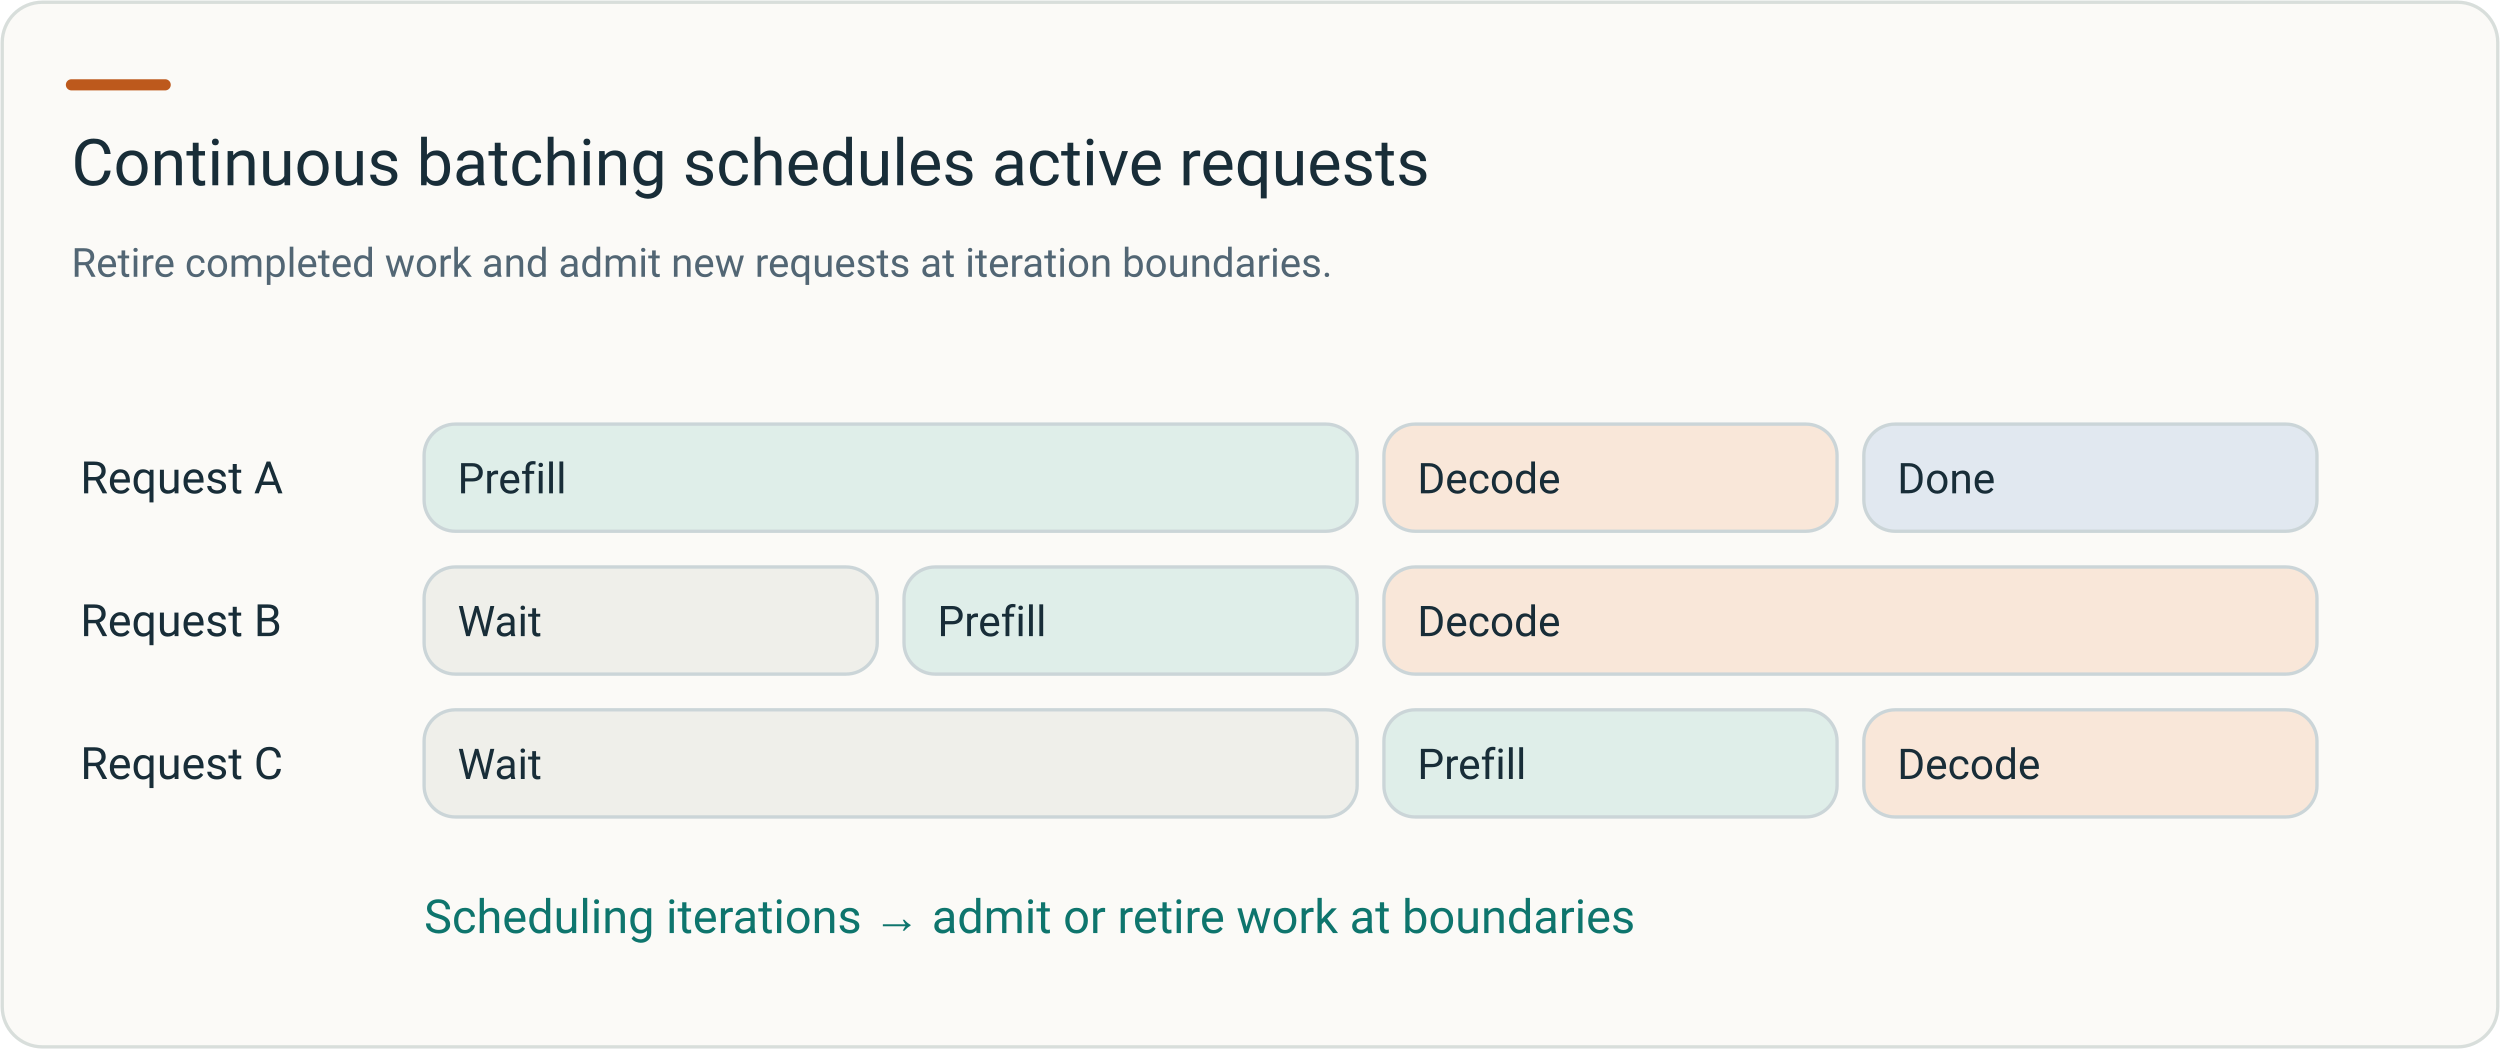
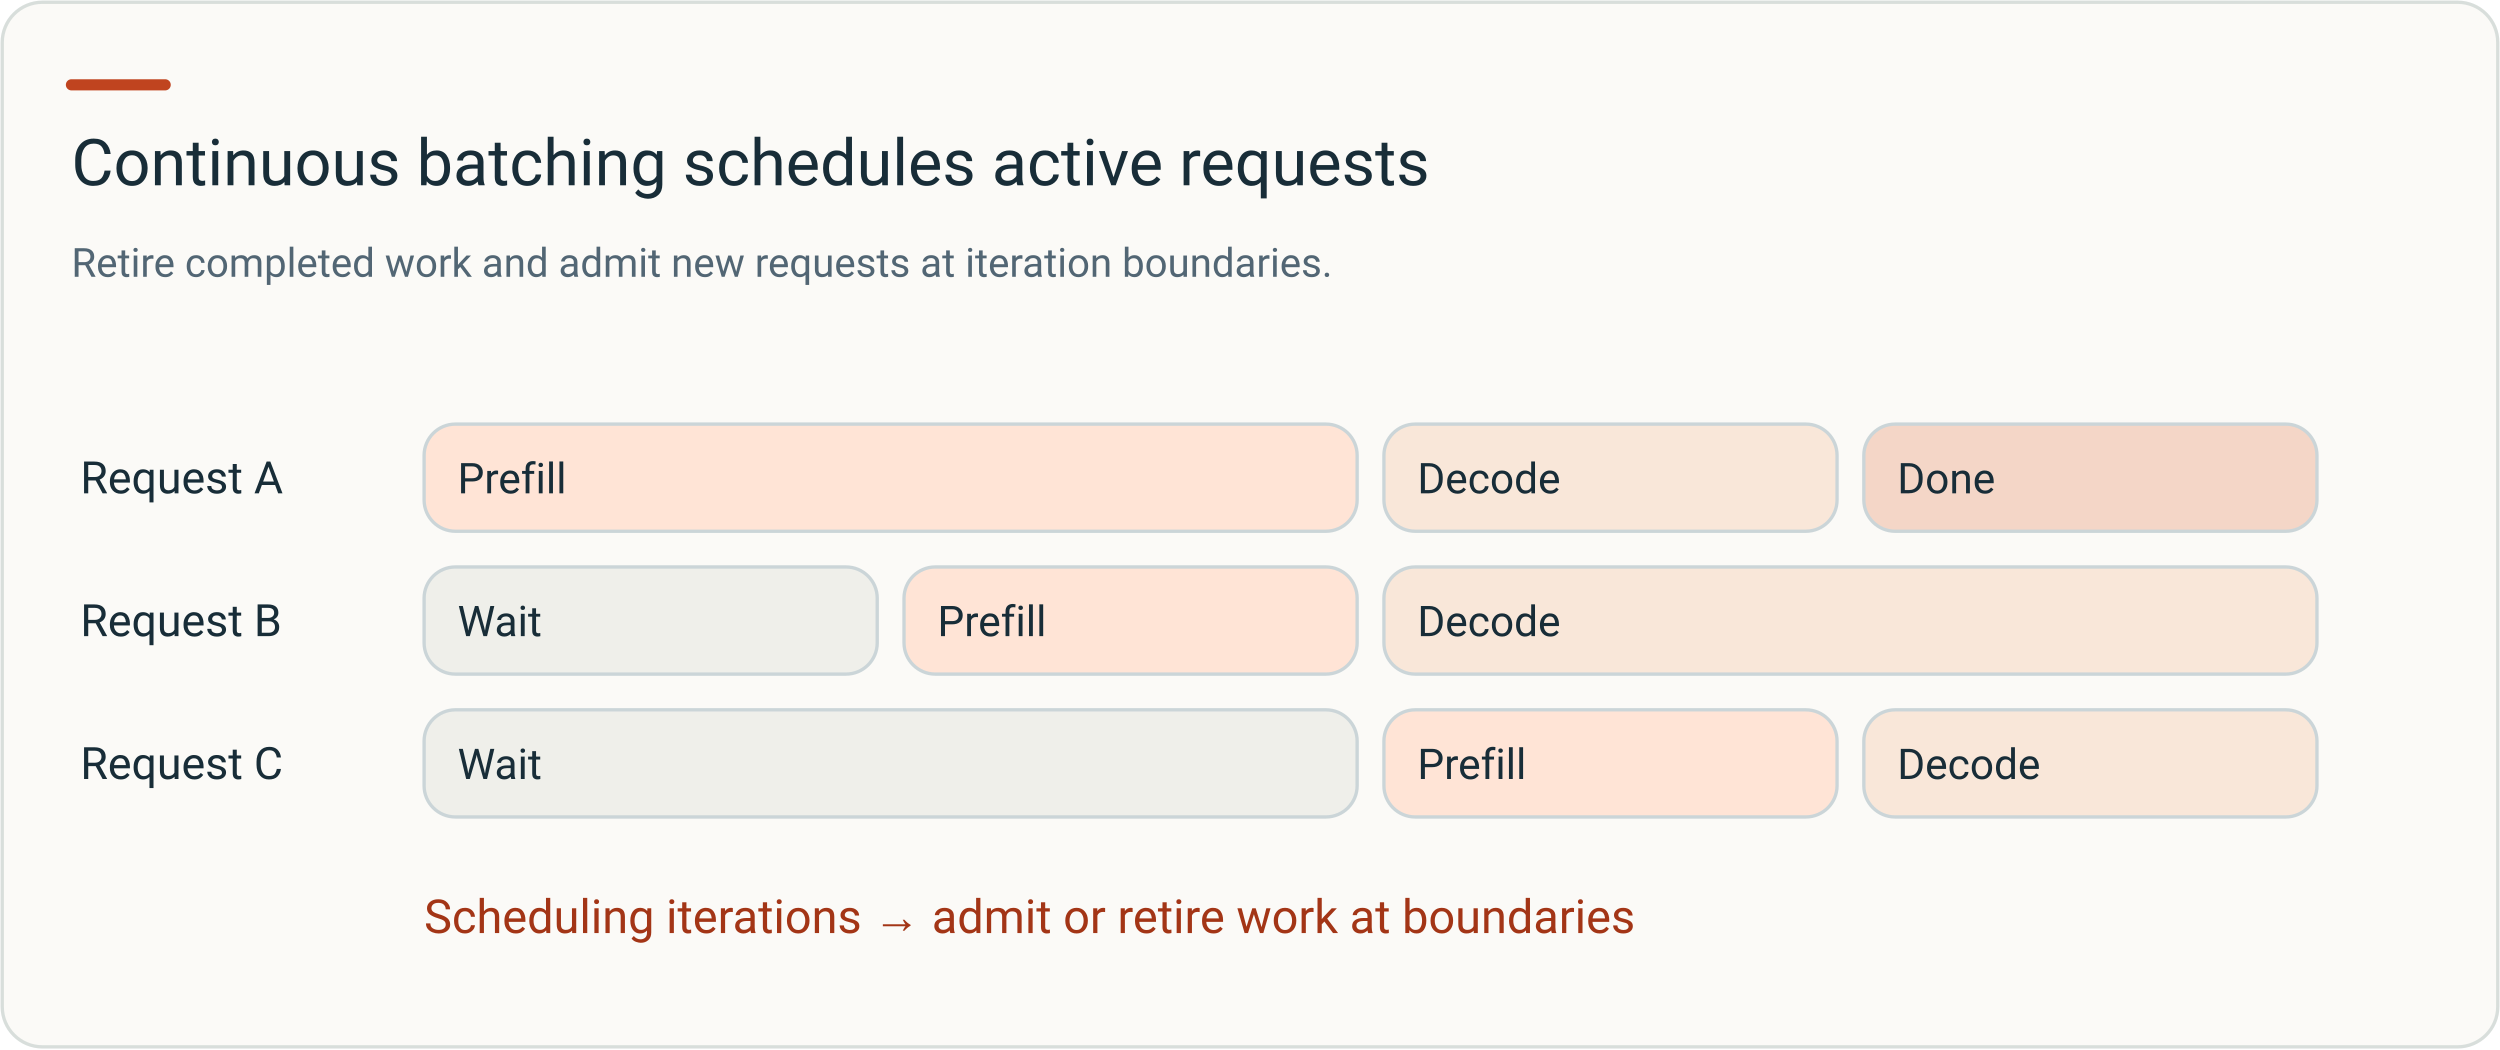
<svg xmlns="http://www.w3.org/2000/svg" viewBox="0 0 1120 470" role="img" aria-labelledby="title desc">
  <defs>
    <marker id="arrow" markerWidth="8" markerHeight="8" refX="7" refY="4" orient="auto">
      <path d="M0 0 L8 4 L0 8 Z" fill="#738993" />
    </marker>
  </defs>
  <g font-family="Roboto, Arial, sans-serif">
    <rect x="1" y="1" width="1118" height="468" rx="18" fill="#fbfaf7" stroke="#d8dedb" stroke-width="1.5" />
-     <path d="M32 38 H74" stroke="#bd591c" stroke-width="5" stroke-linecap="round" />
+     <path d="M32 38 H74" stroke="#c0441f" stroke-width="5" stroke-linecap="round" />
    <text x="32" y="83" font-size="29" fill="#182d38" font-weight="400">Continuous batching schedules active requests</text>
    <text x="32" y="124" font-size="18" fill="#526674" font-weight="400">Retire completed work and admit new requests at iteration boundaries.</text>
    <text x="36" y="221" font-size="20" fill="#182d38" font-weight="400">Request A</text>
-     <rect x="190" y="190" width="418" height="48" rx="14" fill="#dfeee9" stroke="#cbd5d8" stroke-width="1.5" />
+     <rect x="190" y="190" width="418" height="48" rx="14" fill="#ffe4d6" stroke="#cbd5d8" stroke-width="1.5" />
    <text x="205" y="221" font-size="19" fill="#182d38" font-weight="400">Prefill</text>
    <rect x="620" y="190" width="203" height="48" rx="14" fill="#f9e7d9" stroke="#cbd5d8" stroke-width="1.5" />
    <text x="635" y="221" font-size="19" fill="#182d38" font-weight="400">Decode</text>
-     <rect x="835" y="190" width="203" height="48" rx="14" fill="#e1e8f0" stroke="#cbd5d8" stroke-width="1.5" />
+     <rect x="835" y="190" width="203" height="48" rx="14" fill="#f4d6c7" stroke="#cbd5d8" stroke-width="1.5" />
    <text x="850" y="221" font-size="19" fill="#182d38" font-weight="400">Done</text>
    <text x="36" y="285" font-size="20" fill="#182d38" font-weight="400">Request B</text>
    <rect x="190" y="254" width="203" height="48" rx="14" fill="#efefea" stroke="#cbd5d8" stroke-width="1.5" />
    <text x="205" y="285" font-size="19" fill="#182d38" font-weight="400">Wait</text>
-     <rect x="405" y="254" width="203" height="48" rx="14" fill="#dfeee9" stroke="#cbd5d8" stroke-width="1.5" />
+     <rect x="405" y="254" width="203" height="48" rx="14" fill="#ffe4d6" stroke="#cbd5d8" stroke-width="1.5" />
    <text x="420" y="285" font-size="19" fill="#182d38" font-weight="400">Prefill</text>
    <rect x="620" y="254" width="418" height="48" rx="14" fill="#f9e7d9" stroke="#cbd5d8" stroke-width="1.5" />
    <text x="635" y="285" font-size="19" fill="#182d38" font-weight="400">Decode</text>
    <text x="36" y="349" font-size="20" fill="#182d38" font-weight="400">Request C</text>
    <rect x="190" y="318" width="418" height="48" rx="14" fill="#efefea" stroke="#cbd5d8" stroke-width="1.5" />
    <text x="205" y="349" font-size="19" fill="#182d38" font-weight="400">Wait</text>
-     <rect x="620" y="318" width="203" height="48" rx="14" fill="#dfeee9" stroke="#cbd5d8" stroke-width="1.5" />
+     <rect x="620" y="318" width="203" height="48" rx="14" fill="#ffe4d6" stroke="#cbd5d8" stroke-width="1.5" />
    <text x="635" y="349" font-size="19" fill="#182d38" font-weight="400">Prefill</text>
    <rect x="835" y="318" width="203" height="48" rx="14" fill="#f9e7d9" stroke="#cbd5d8" stroke-width="1.5" />
    <text x="850" y="349" font-size="19" fill="#182d38" font-weight="400">Decode</text>
-     <text x="190" y="418" font-size="21" fill="#0e756d" font-weight="400">Scheduling iterations → admit or retire work at boundaries</text>
+     <text x="190" y="418" font-size="21" fill="#a33516" font-weight="400">Scheduling iterations → admit or retire work at boundaries</text>
  </g>
</svg>
